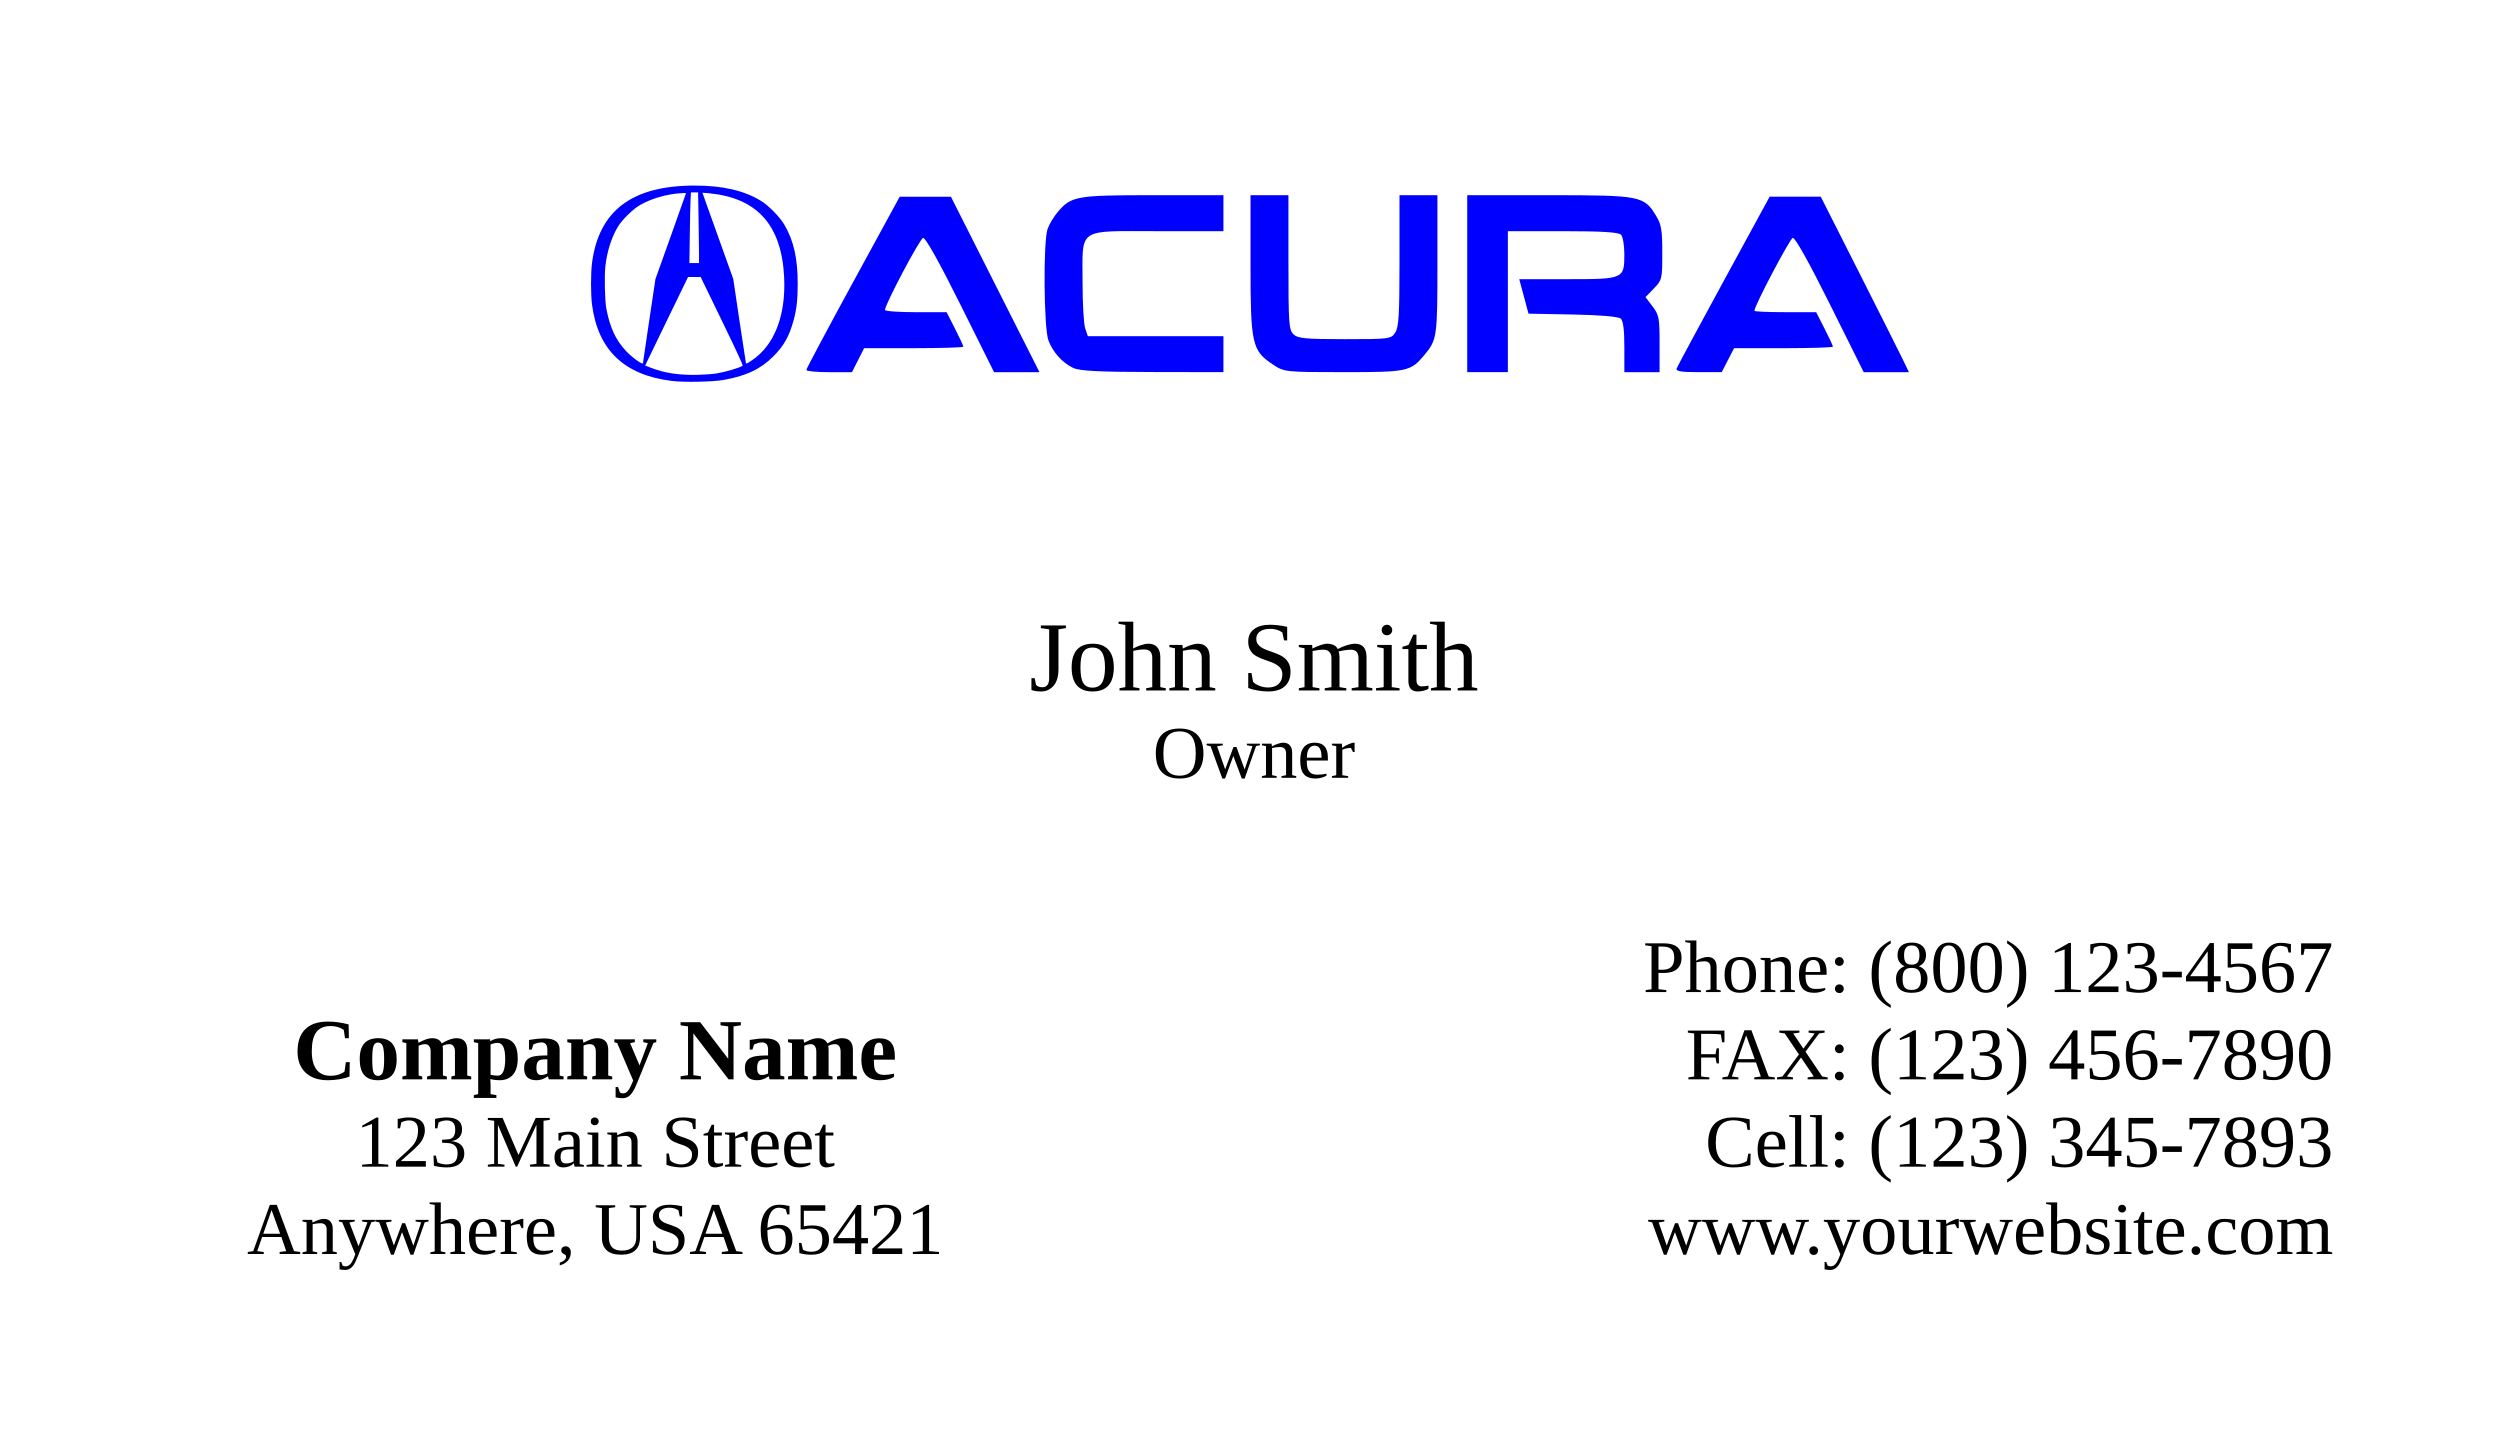
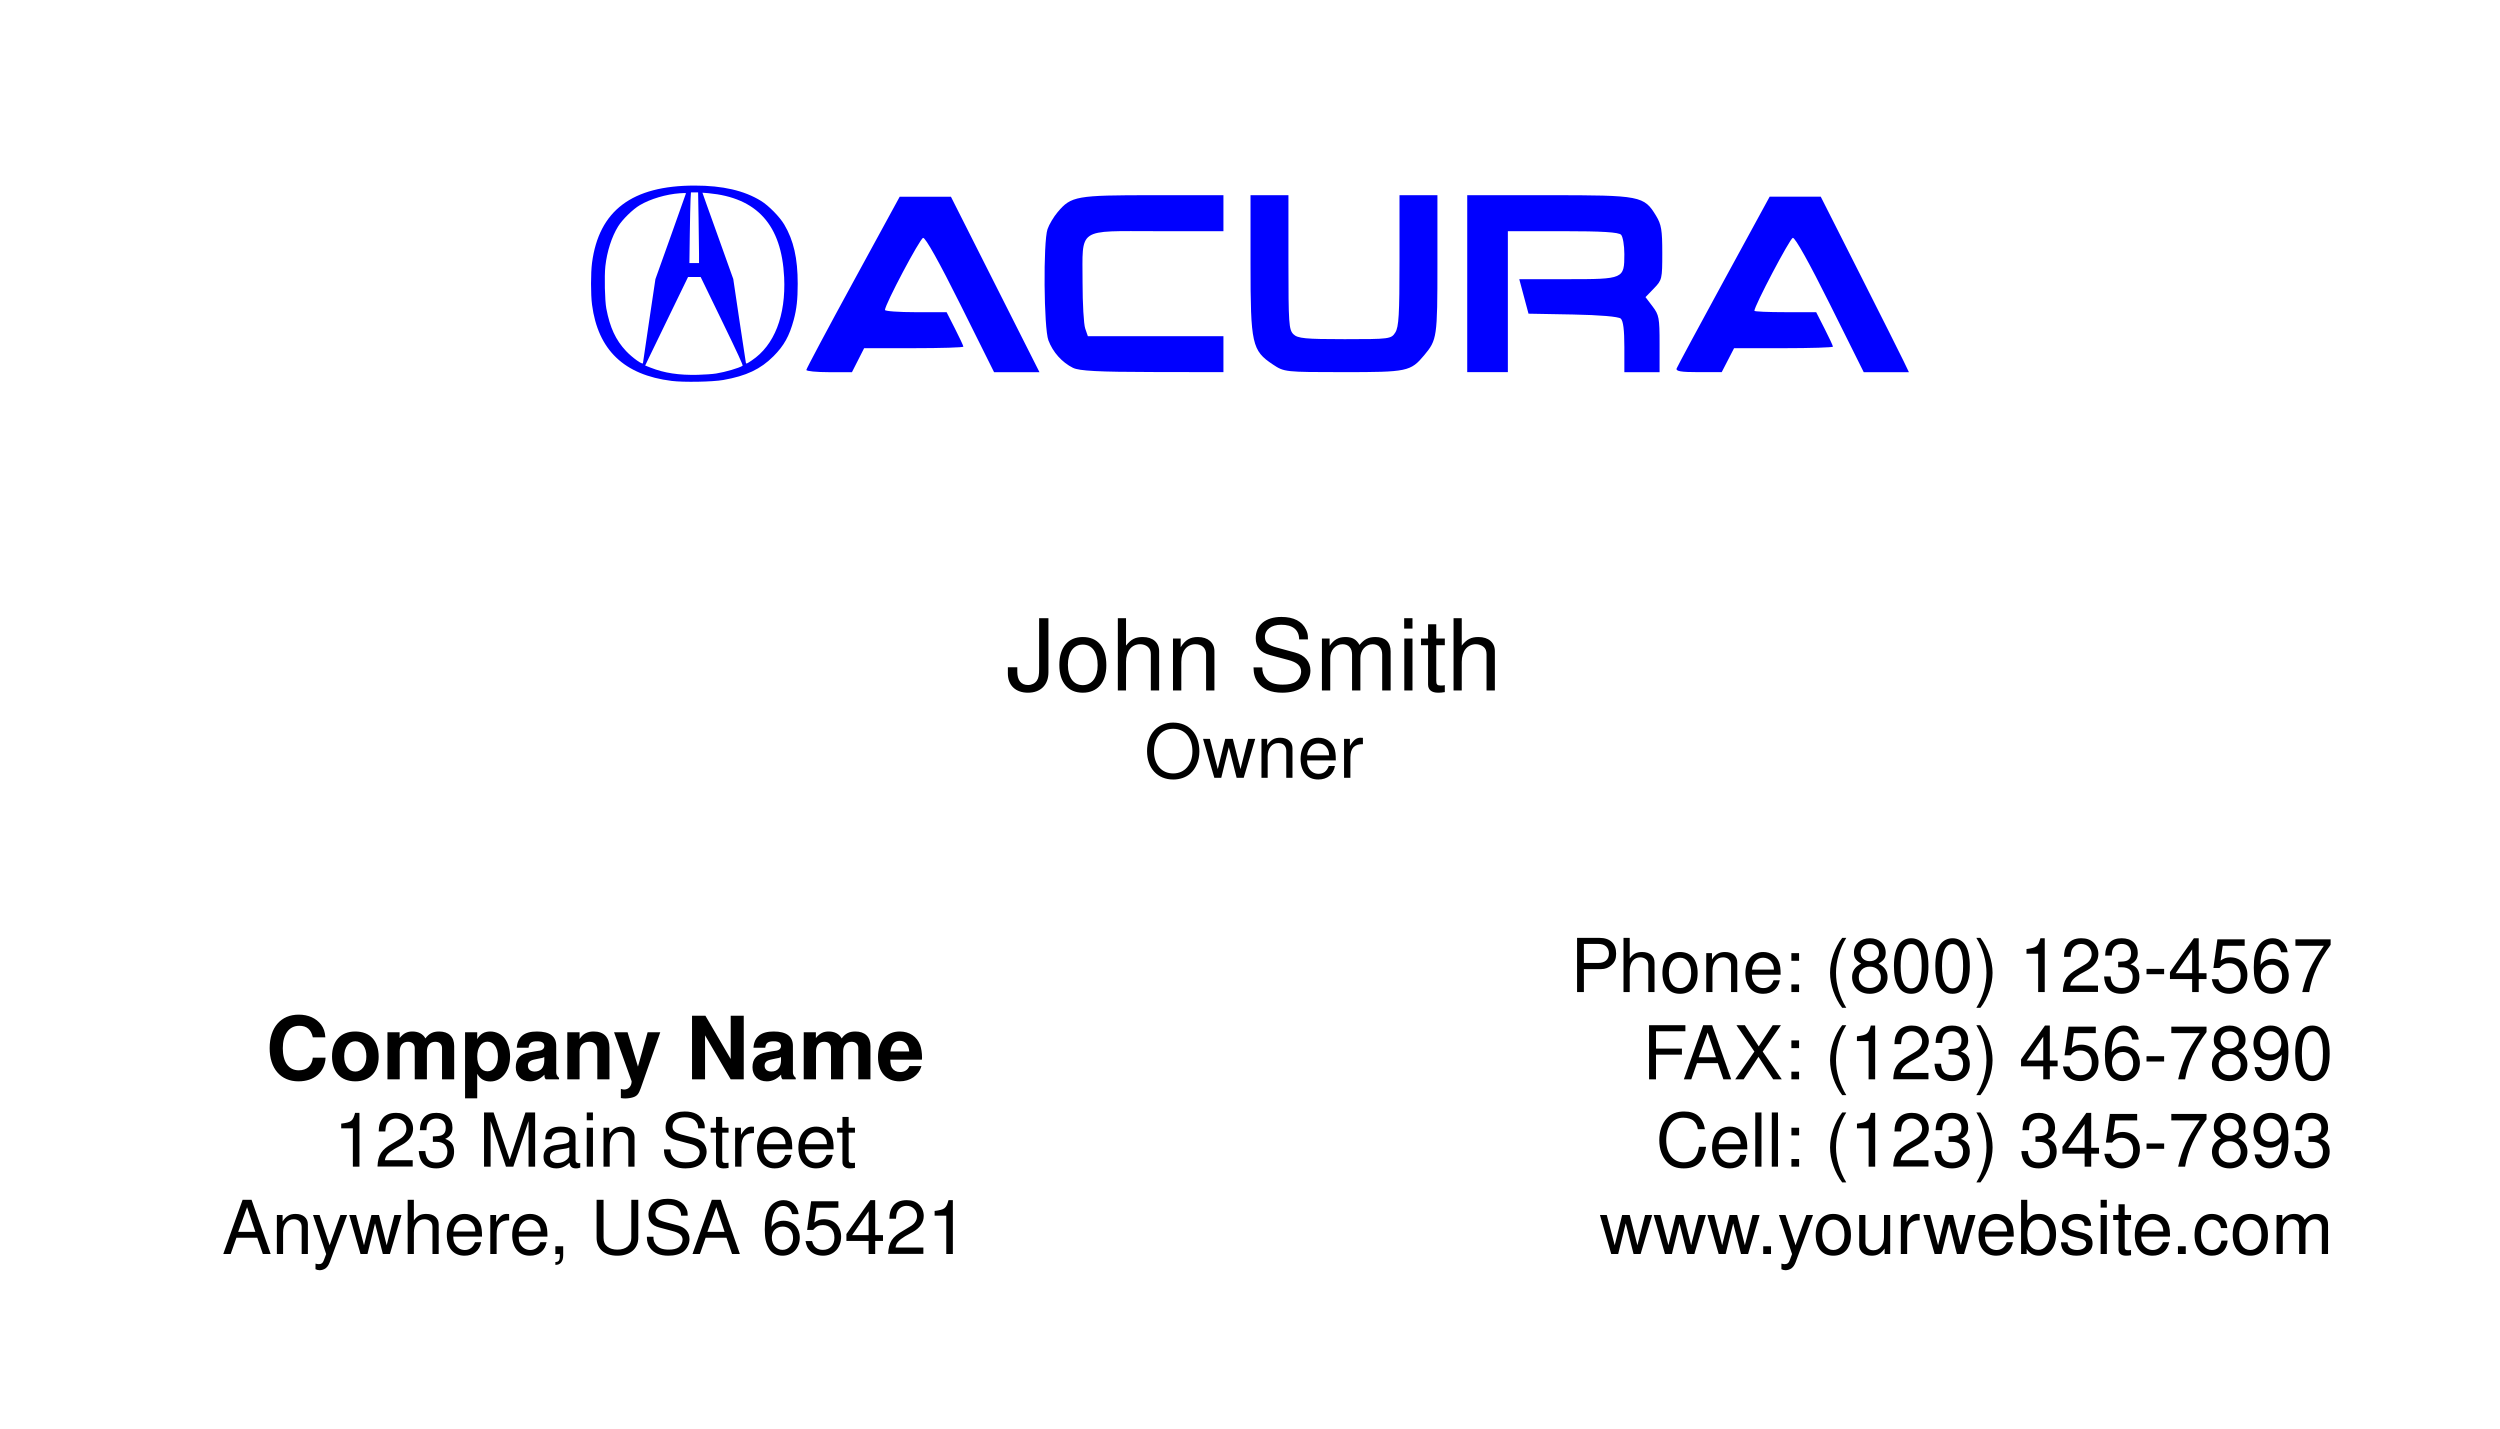
<svg xmlns="http://www.w3.org/2000/svg" id="svg2" viewBox="0 0 315 180" height="100%" width="100%" version="1.1">
-   <text id="line1" y="87" x="158" font-size="12.5px" style="text-anchor:middle">John Smith</text>
-   <text id="line2" y="98" x="158" font-size="9.375px" style="text-anchor:middle">Owner</text>
-   <text id="line3" y="136" x="75" font-size="11px" font-weight="bold" style="text-anchor:middle">Company Name</text>
-   <text id="line4" y="147" x="75" font-size="9.375px" style="text-anchor:middle">123 Main Street</text>
-   <text id="line5" y="158" x="75" font-size="9.375px" style="text-anchor:middle">Anywhere, USA 65421</text>
-   <text id="line6" y="125" x="294" font-size="9.375px" style="text-anchor:end">Phone: (800) 123-4567</text>
-   <text id="line7" y="136" x="294" font-size="9.375px" style="text-anchor:end">FAX: (123) 456-7890</text>
-   <text id="line8" y="147" x="294" font-size="9.375px" style="text-anchor:end">Cell: (123) 345-7893</text>
-   <text id="line9" y="158" x="294" font-size="9.375px" style="text-anchor:end">www.yourwebsite.com</text>
+   <text id="line1" y="87" x="158" font-size="12.5px" style="text-anchor:middle" font-family="Helvetica" fill="#000000">John Smith</text>
+   <text id="line2" y="98" x="158" font-size="9.375px" style="text-anchor:middle" font-family="Helvetica" fill="#000000">Owner</text>
+   <text id="line3" y="136" x="75" font-size="11px" font-weight="bold" style="text-anchor:middle" font-family="Helvetica" fill="#000000">Company Name</text>
+   <text id="line4" y="147" x="75" font-size="9.375px" style="text-anchor:middle" font-family="Helvetica" fill="#000000">123 Main Street</text>
+   <text id="line5" y="158" x="75" font-size="9.375px" style="text-anchor:middle" font-family="Helvetica" fill="#000000">Anywhere, USA 65421</text>
+   <text id="line6" y="125" x="294" font-size="9.375px" style="text-anchor:end" font-family="Helvetica" fill="#000000">Phone: (800) 123-4567</text>
+   <text id="line7" y="136" x="294" font-size="9.375px" style="text-anchor:end" font-family="Helvetica" fill="#000000">FAX: (123) 456-7890</text>
+   <text id="line8" y="147" x="294" font-size="9.375px" style="text-anchor:end" font-family="Helvetica" fill="#000000">Cell: (123) 345-7893</text>
+   <text id="line9" y="158" x="294" font-size="9.375px" style="text-anchor:end" font-family="Helvetica" fill="#000000">www.yourwebsite.com</text>
  <g id="g4242" fill="#00f" transform="matrix(.88123 0 0 .88123 108.19 -62.987)">
    <path id="path12072" d="m-26.735 125.94c-6.809-0.849-10.531-4.412-11.387-10.898-0.191-1.45-0.191-4.535 0-5.985 0.987-7.48 5.726-11.047 14.676-11.047 4.008-0 7.074 0.708 9.486 2.192 1.097 0.675 2.67 2.276 3.327 3.388 1.34 2.267 1.919 4.818 1.919 8.46 0 2.233-0.153 3.617-0.571 5.168-0.62 2.3-1.395 3.693-2.886 5.188-1.851 1.856-3.89 2.821-7.184 3.402-1.547 0.273-5.662 0.347-7.379 0.133zm6.353-1.058c1.312-0.208 3.271-0.78 3.788-1.108 0.09-0.057-0.688-1.75-2.937-6.387l-3.06-6.309h-0.9-0.9l-2.5 5.15c-1.375 2.832-2.755 5.681-3.066 6.331l-0.566 1.181 0.795 0.312c1.946 0.765 4.032 1.081 6.708 1.018 0.941-0.022 2.128-0.106 2.639-0.187zm-10.458-1.489c-0.001-0.04 0.406-2.757 0.89-6.04l0.891-5.967 2.189-6.124c1.204-3.368 2.189-6.144 2.189-6.169 0-0.025-0.396-0.017-0.88 0.017-1.96 0.138-4.201 0.802-5.716 1.694-1.016 0.598-2.496 2.046-3.118 3.051-0.914 1.477-1.59 3.587-1.821 5.686-0.156 1.413-0.076 4.922 0.136 6.043 0.519 2.734 1.345 4.512 2.828 6.091 0.891 0.948 2.417 2.034 2.412 1.717zm15.558-0.382c3.232-2.156 4.889-6.407 4.63-11.876-0.356-7.49-3.867-11.392-10.828-12.036-0.47-0.043-0.855-0.074-0.855-0.068 0 0.005 0.979 2.789 2.204 6.175l2.204 6.164 0.881 5.927c0.485 3.26 0.899 5.981 0.92 6.048 0.058 0.179 0.1 0.163 0.844-0.334zm-7.543-15.317c0-0.766-0.029-3.04-0.065-5.053l-0.065-3.659h-0.512-0.512l-0.055 0.996c-0.03 0.548-0.08 2.821-0.111 5.053l-0.055 4.057h0.688 0.688v-1.393z" />
    <path id="path12072-8" d="m-7.479 124.37c0.006-0.177 3.014-5.822 6.681-12.545l6.668-12.224h3.661 3.661l4.978 9.865c2.738 5.426 5.588 11.071 6.332 12.545l1.353 2.681h-3.246-3.246l-4.81-9.658c-3.016-6.055-5.007-9.615-5.338-9.543-0.459 0.1-5.408 9.441-5.457 10.301-0.01 0.177 1.969 0.322 4.399 0.322h4.417l1.199 2.352c0.659 1.294 1.199 2.452 1.199 2.573 0 0.121-3.192 0.221-7.094 0.221h-7.094l-0.871 1.716-0.871 1.716h-3.267c-1.797 0-3.261-0.145-3.254-0.322zm38.14-0.29c-1.589-0.789-2.886-2.236-3.529-3.94-0.658-1.743-0.755-14.058-0.126-15.902 0.227-0.664 0.88-1.762 1.452-2.44 1.93-2.286 2.649-2.413 13.616-2.413h10.083v2.573 2.573h-9.468c-11.564 0-10.674-0.614-10.674 7.359 0 2.999 0.17 5.947 0.378 6.553l0.378 1.1h9.693 9.693v2.573 2.573l-10.167-0.019c-7.654-0.012-10.455-0.159-11.329-0.594zm28.56-0.494c-2.979-1.977-3.191-2.928-3.191-14.32v-9.882h2.711 2.711v9.584c0 8.74 0.063 9.646 0.708 10.294 0.601 0.602 1.712 0.71 7.337 0.71 6.411 0 6.649-0.032 7.232-0.953 0.501-0.792 0.603-2.534 0.603-10.294v-9.34h2.711 2.711v9.893c0 10.414-0.055 10.793-1.887 12.984-1.948 2.331-2.411 2.428-11.553 2.424-8.363-0.004-8.46-0.012-10.094-1.1zm27.795-11.549v-12.653l11.717 0.001c13.082 0.001 13.564 0.094 15.292 2.958 0.751 1.244 0.879 2.019 0.879 5.296 0 3.739-0.032 3.871-1.199 5.08l-1.199 1.241 1.006 1.323c0.927 1.22 1.006 1.639 1.006 5.365v4.042h-2.518-2.518v-3.593c0-2.455-0.162-3.742-0.512-4.064-0.313-0.287-2.979-0.516-6.853-0.589l-6.34-0.118-0.661-2.466-0.661-2.466h6.904c8.048 0 8.122-0.032 8.122-3.591 0-1.233-0.209-2.474-0.465-2.757-0.331-0.367-2.728-0.515-8.328-0.515h-7.863v10.079 10.079h-2.905-2.905v-12.653zm29.944 12.117c0.112-0.295 3.149-5.94 6.75-12.546l6.547-12.009h3.653 3.653l5.532 10.937c3.043 6.015 5.879 11.661 6.302 12.546l0.77 1.608h-3.23-3.23l-4.811-9.662c-2.981-5.986-5.008-9.617-5.33-9.543-0.419 0.096-5.492 9.732-5.492 10.432 0 0.108 1.988 0.195 4.417 0.195h4.417l1.199 2.353c0.659 1.294 1.199 2.452 1.199 2.573 0 0.121-3.181 0.223-7.069 0.224l-7.069 0.002-0.883 1.712-0.883 1.712h-3.322c-2.508 0-3.273-0.132-3.119-0.536z" />
  </g>
</svg>
